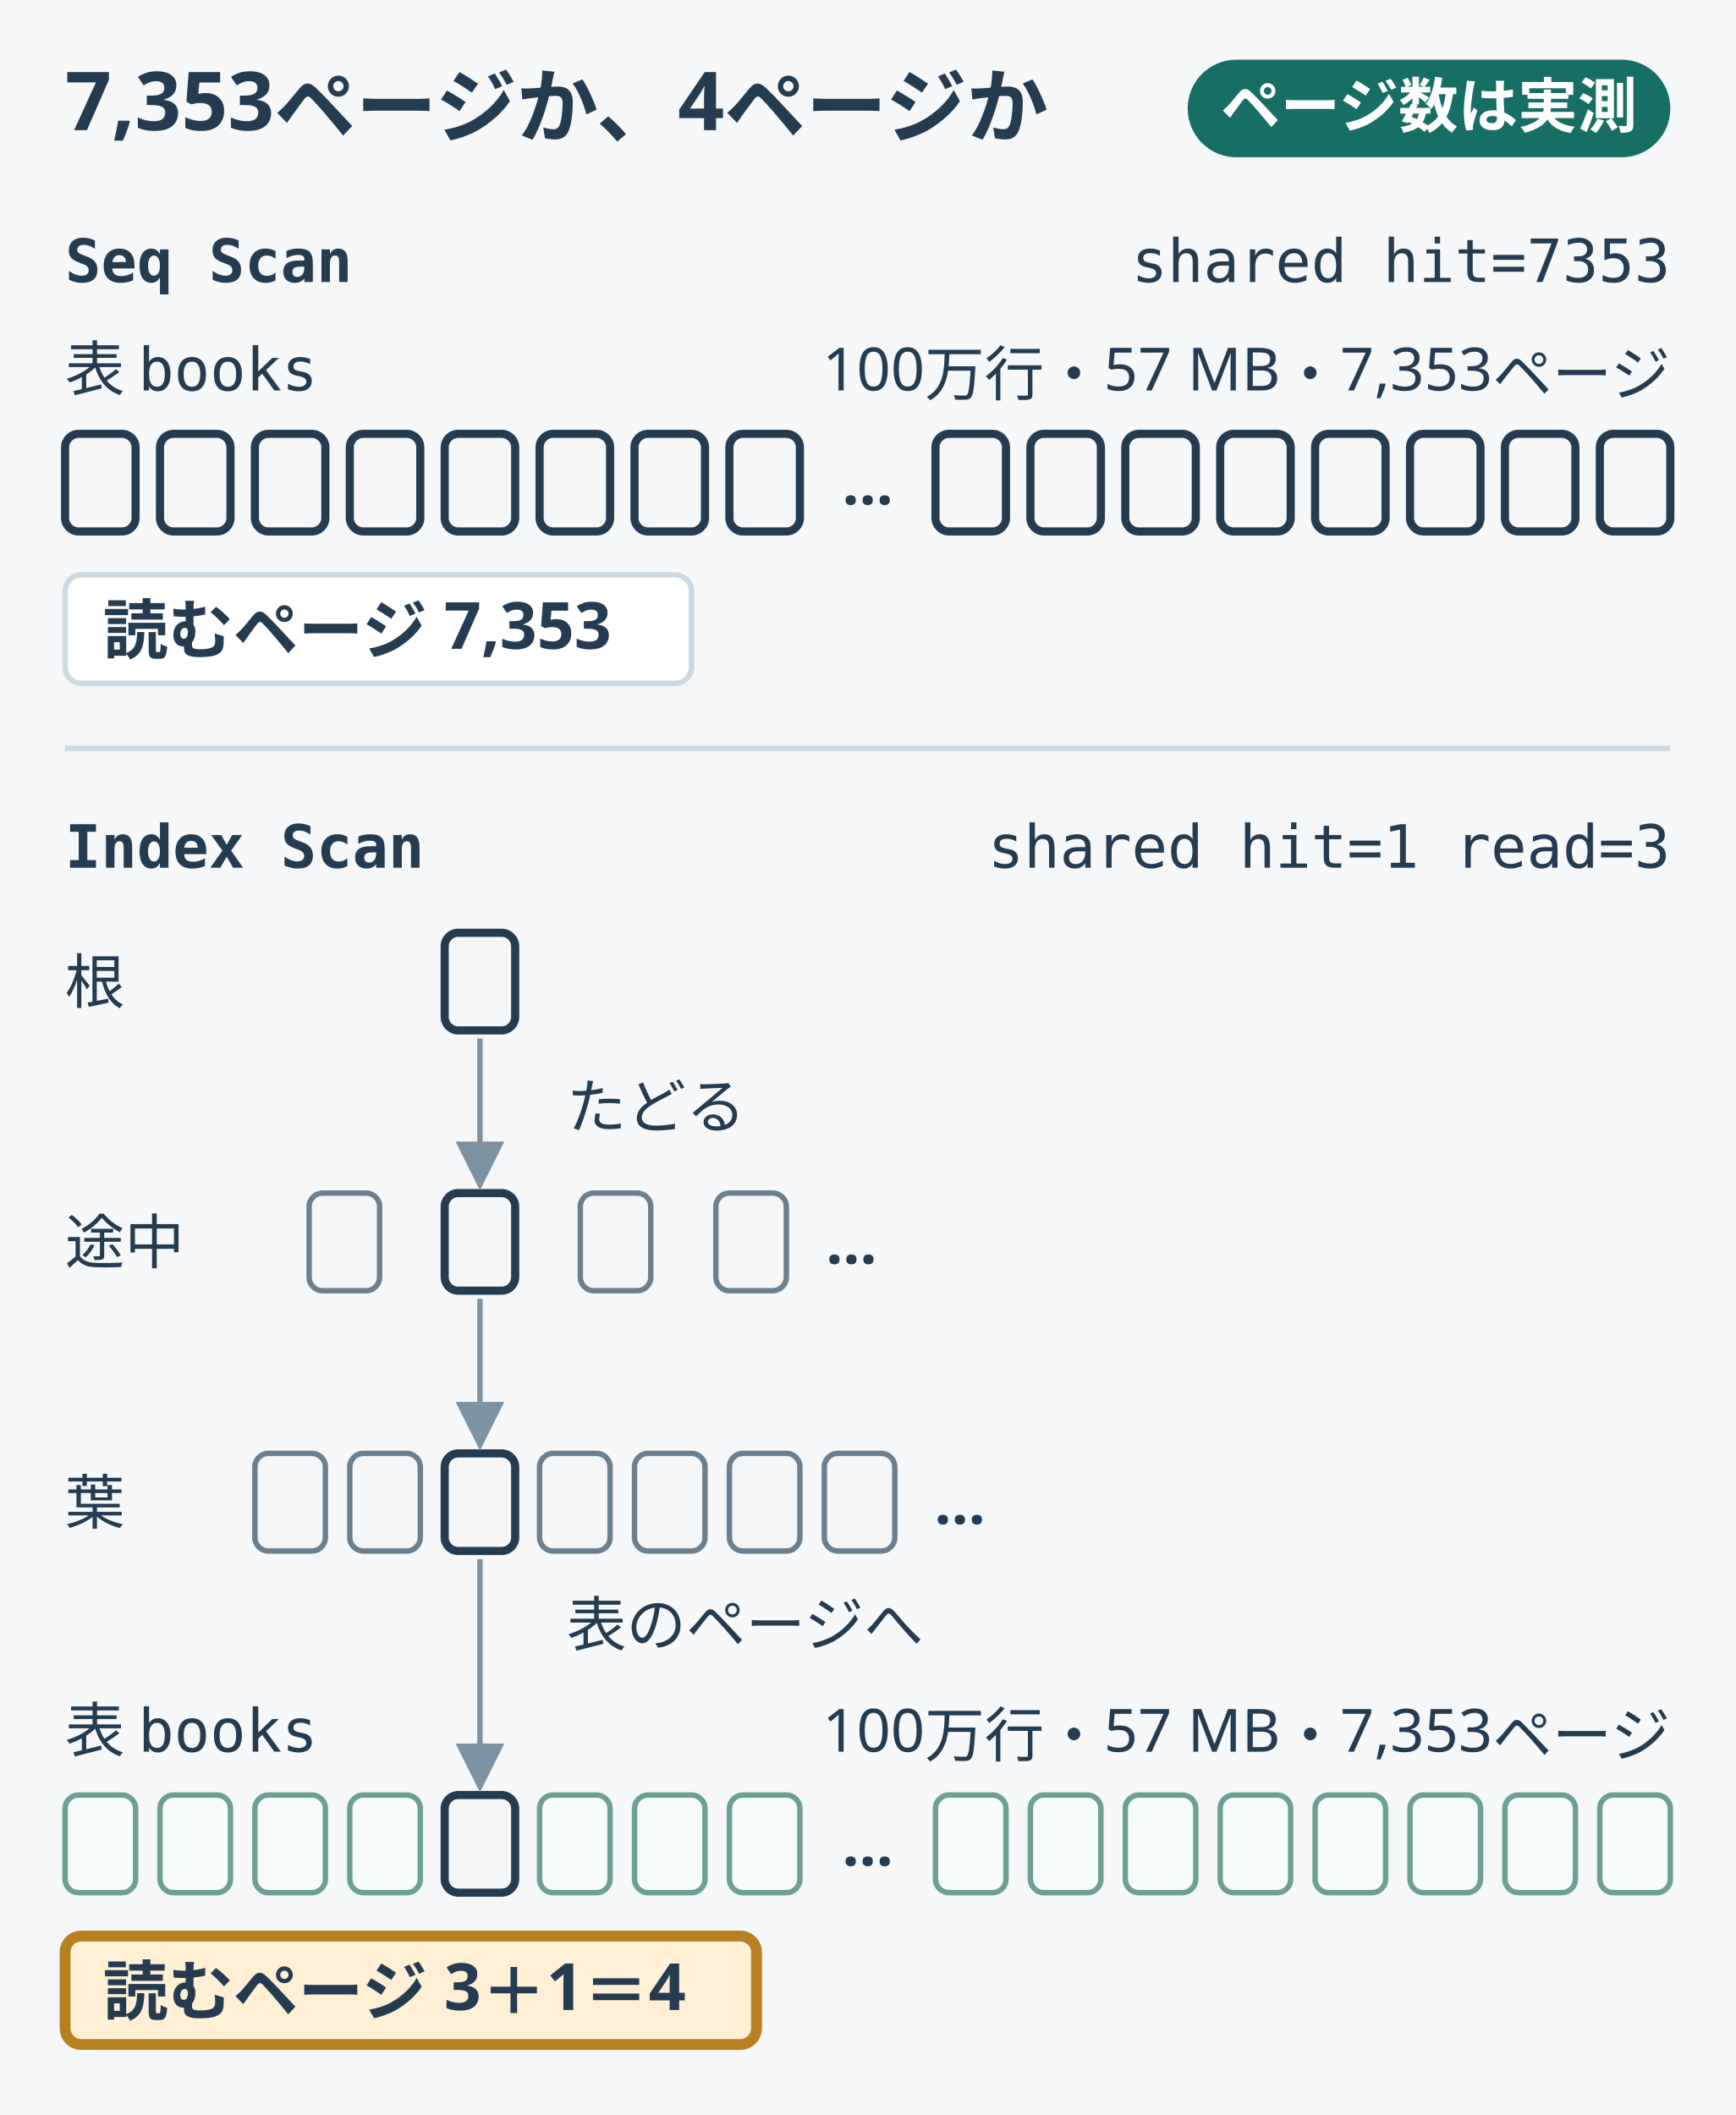
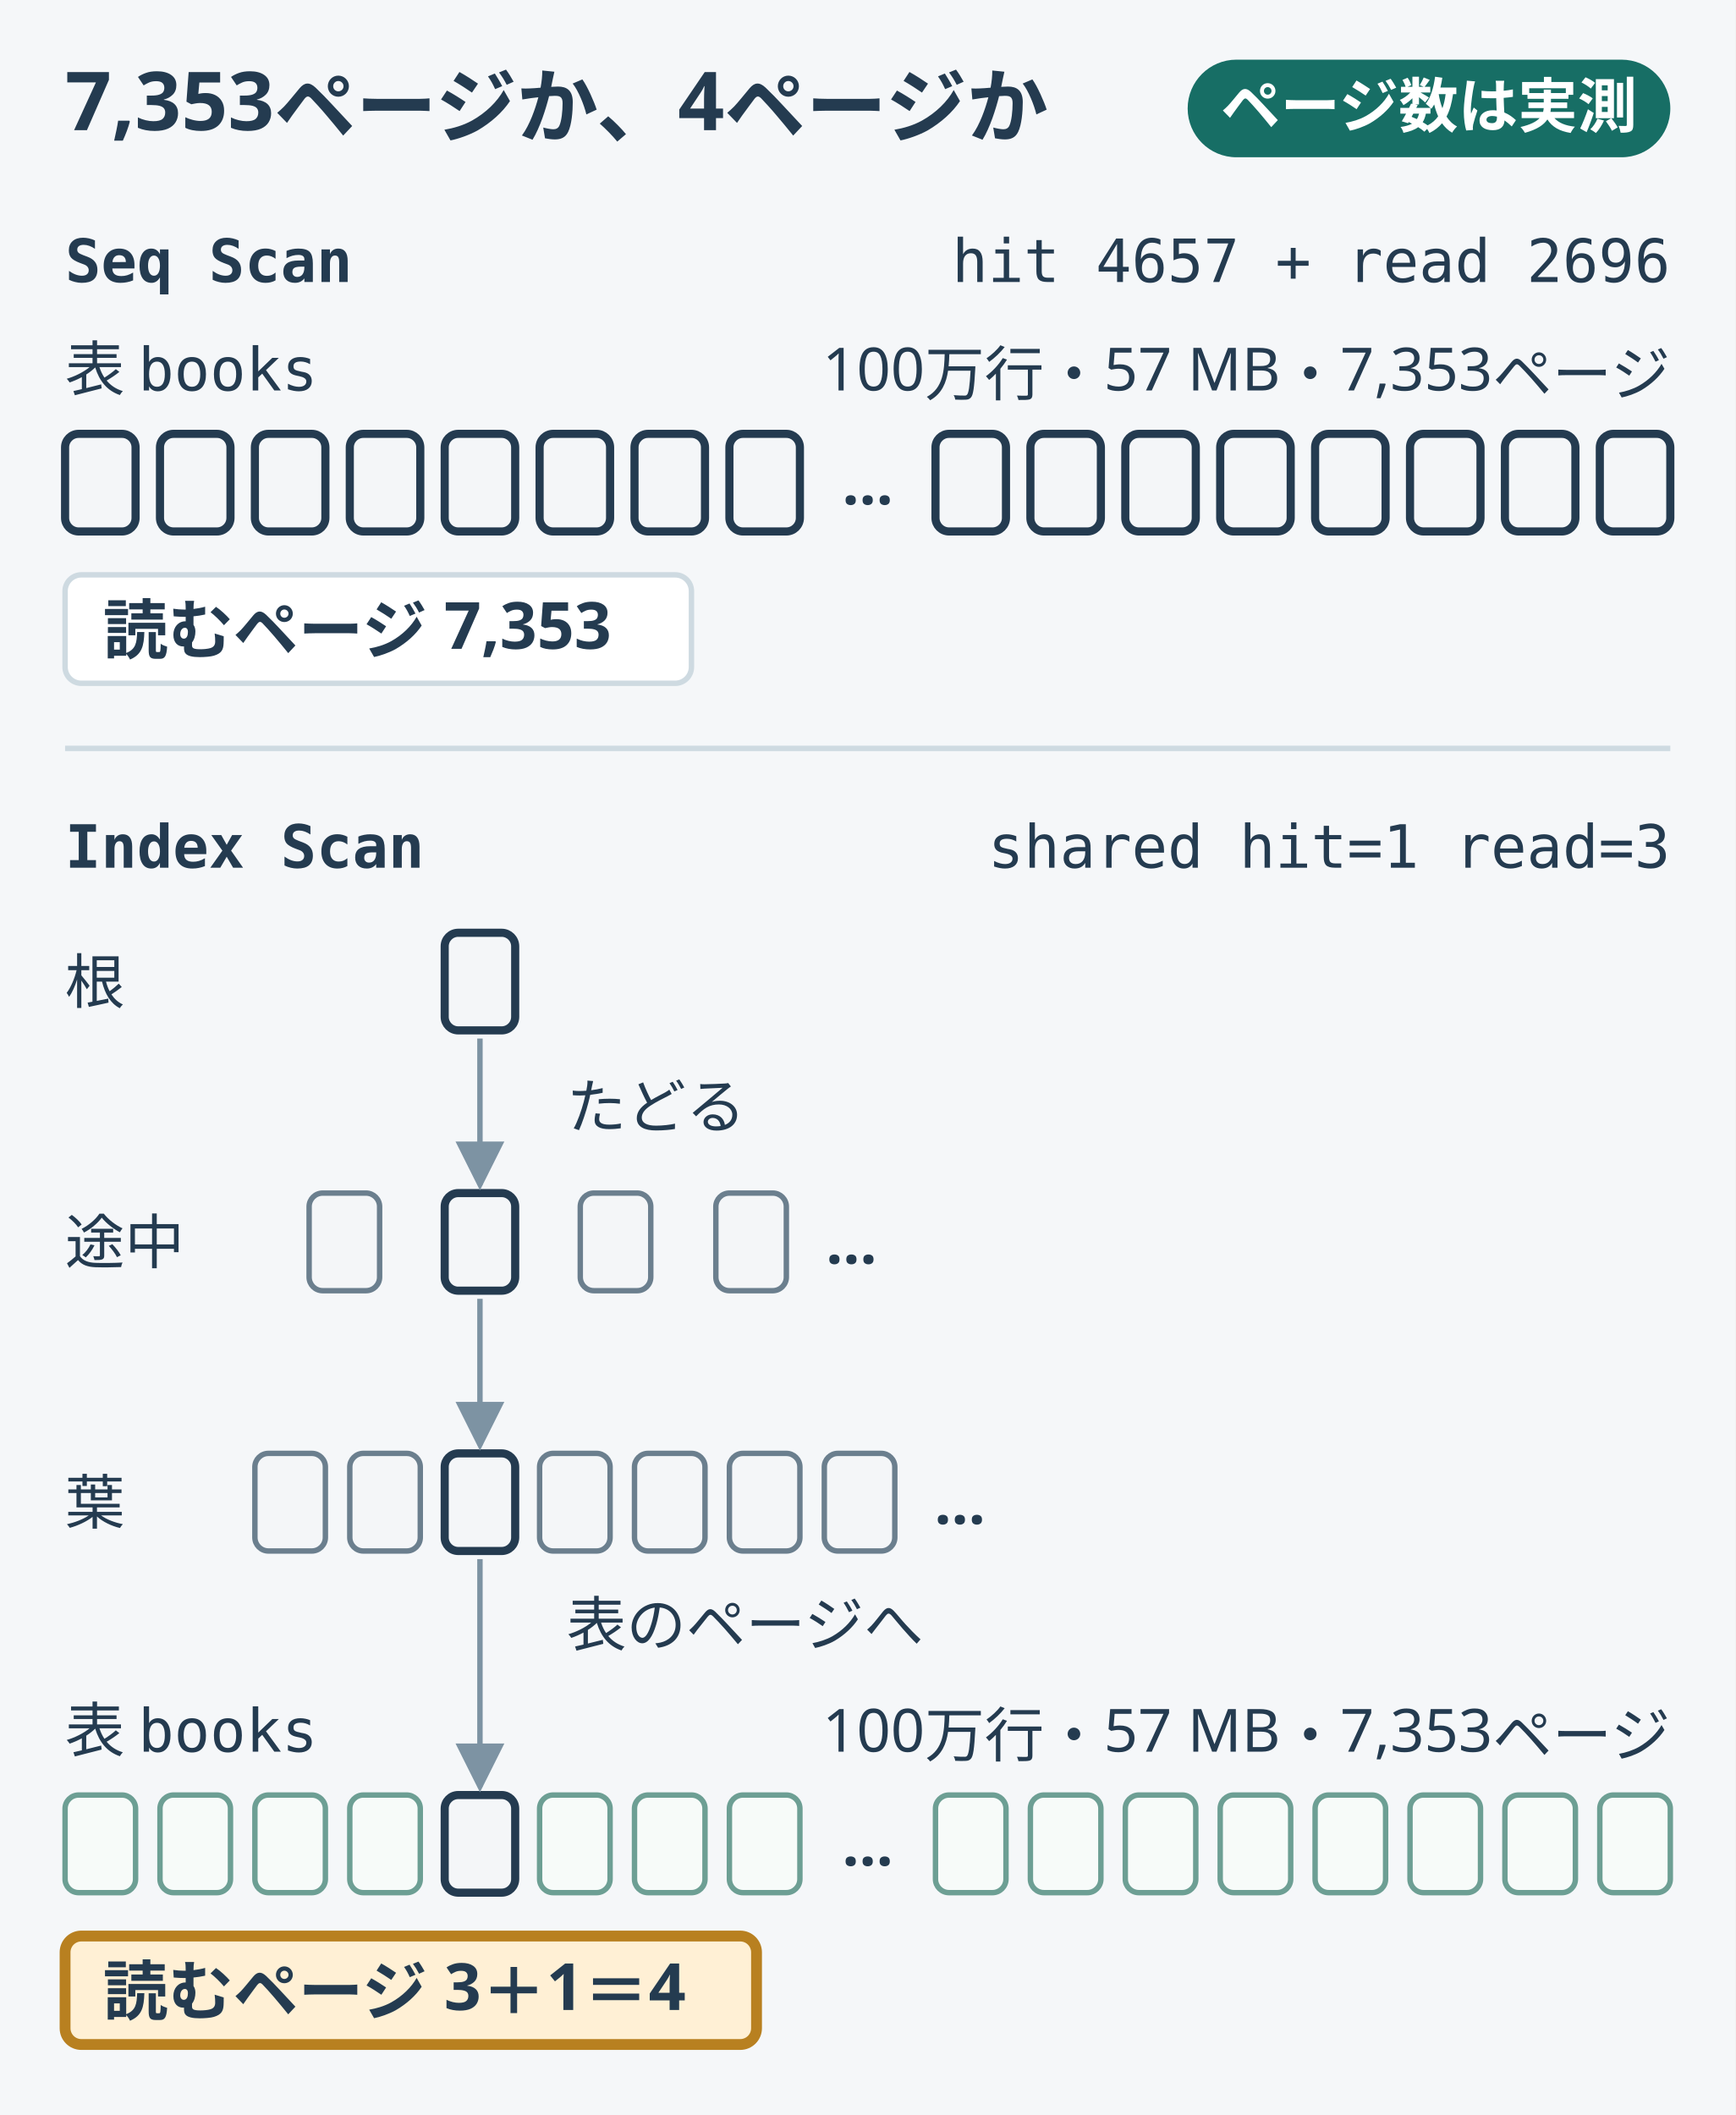
<svg xmlns="http://www.w3.org/2000/svg" width="640" height="780" viewBox="0 0 640 780" role="img" aria-labelledby="title">
  <defs>
    <marker id="flow" markerWidth="10" markerHeight="10" refX="9" refY="5" orient="auto">
      <path d="M0 0L10 5L0 10z" fill="#277b74" />
    </marker>
    <marker id="req" markerWidth="10" markerHeight="10" refX="9" refY="5" orient="auto">
      <path d="M0 0L10 5L0 10" fill="none" stroke="#945e11" stroke-width="2" />
    </marker>
    <marker id="ref" markerWidth="9" markerHeight="9" refX="8" refY="4.5" orient="auto">
      <path d="M0 0L9 4.5L0 9z" fill="#7d93a3" />
    </marker>
  </defs>
  <style>
text{font-family:"Hiragino Sans","Noto Sans JP",sans-serif;font-size:24px;fill:#243b50}
.h{font-size:30px;font-weight:700}.b{font-weight:700}.s{font-size:22px}.m{font-size:22px;fill:#566c7b}
.mono{font-family:ui-monospace,Menlo,monospace;font-size:22px}.tag{font-size:22px;font-weight:700;fill:#fff}
.teal{fill:#176e65}.brown{fill:#945e11}.real{fill:#176e65}
.panel{fill:#fff;stroke:#cedae1;stroke-width:2}.node{fill:#ecf2f8;stroke:#56738a;stroke-width:2}
.row{fill:#fff;stroke:#448b7c;stroke-width:2}.match{fill:#fff;stroke:#176e65;stroke-width:4}
.page{fill:#f7fbf9;stroke:#6d9f94;stroke-width:2}.ipage{fill:#f4f6f8;stroke:#6b7f8e;stroke-width:2}
.band{fill:#d5dde3;stroke:#92a7b5;stroke-width:2}.skip{fill:none;stroke:#b5c2cc;stroke-width:2;stroke-dasharray:6 5}
.hot{fill:#fff0d5;stroke:#b88020;stroke-width:4}.ghost{fill:#f5f7f9;stroke:#b5c2cc;stroke-width:2;stroke-dasharray:6 5}
.flow{fill:none;stroke:#277b74;stroke-width:3;marker-end:url(#flow)}.req{fill:none;stroke:#945e11;stroke-width:3;stroke-dasharray:8 6;marker-end:url(#req)}
.ref{fill:none;stroke:#7d93a3;stroke-width:2;marker-end:url(#ref)}.step{fill:#fff;stroke:#243b50;stroke-width:2.5}
.spine{fill:#e9f3f4;stroke:#243b50;stroke-width:1.5}
.work{fill:#fff;stroke:#56738a;stroke-width:2;stroke-dasharray:8 5}.val{fill:#dcefe8;stroke:#448b7c;stroke-width:2}.buffer{fill:#eaf6f1;stroke:#6d9f94;stroke-width:2}
.route{fill:#f4f6f8;stroke:#243b50;stroke-width:3}.leader{fill:none;stroke:#56738a;stroke-width:2}
  </style>
  <rect width="640" height="780" fill="#f5f7f9" />
  <text x="24" y="48" class="h">7,353ページか、4ページか</text>
  <rect x="438" y="22" width="178" height="36" rx="18" class="real" />
  <text x="527" y="47" text-anchor="middle" class="tag">ページ数は実測</text>
  <g id="seq-scan">
    <text x="24" y="104" class="mono b">Seq Scan</text>
-     <text x="616" y="104" text-anchor="end" class="mono">shared hit=7353</text>
+     <text x="616" y="104" text-anchor="end" class="mono">hit 4657 + read 2696</text>
  </g>
  <g id="seq-table">
    <text x="24" y="144" class="s">表 <tspan class="mono">books</tspan>
    </text>
    <text x="616" y="144" text-anchor="end" class="s">100万行・57 MB・7,353ページ</text>
    <rect x="24" y="160" width="26" height="36" rx="5" class="route" />
    <rect x="59" y="160" width="26" height="36" rx="5" class="route" />
    <rect x="94" y="160" width="26" height="36" rx="5" class="route" />
    <rect x="129" y="160" width="26" height="36" rx="5" class="route" />
    <rect x="164" y="160" width="26" height="36" rx="5" class="route" />
    <rect x="199" y="160" width="26" height="36" rx="5" class="route" />
    <rect x="234" y="160" width="26" height="36" rx="5" class="route" />
    <rect x="269" y="160" width="26" height="36" rx="5" class="route" />
    <rect x="345" y="160" width="26" height="36" rx="5" class="route" />
    <rect x="380" y="160" width="26" height="36" rx="5" class="route" />
    <rect x="415" y="160" width="26" height="36" rx="5" class="route" />
    <rect x="450" y="160" width="26" height="36" rx="5" class="route" />
    <rect x="485" y="160" width="26" height="36" rx="5" class="route" />
    <rect x="520" y="160" width="26" height="36" rx="5" class="route" />
    <rect x="555" y="160" width="26" height="36" rx="5" class="route" />
    <rect x="590" y="160" width="26" height="36" rx="5" class="route" />
    <text x="320" y="186" text-anchor="middle" class="s b">…</text>
  </g>
  <g id="seq-count">
    <rect x="24" y="212" width="231" height="40" rx="6" class="panel" />
    <text x="38" y="241" class="b">読むページ 7,353</text>
  </g>
  <path d="M24 276 H616" class="panel" />
  <g id="index-scan">
    <text x="24" y="320" class="mono b">Index Scan</text>
    <text x="616" y="320" text-anchor="end" class="mono">shared hit=1 read=3</text>
  </g>
  <g id="index-levels">
    <text x="24" y="370" class="s">根</text>
    <rect x="164" y="344" width="26" height="36" rx="5" class="route" />
    <text x="24" y="466" class="s">途中</text>
    <rect x="114" y="440" width="26" height="36" rx="5" class="ipage" />
    <rect x="164" y="440" width="26" height="36" rx="5" class="route" />
    <rect x="214" y="440" width="26" height="36" rx="5" class="ipage" />
    <rect x="264" y="440" width="26" height="36" rx="5" class="ipage" />
    <text x="314" y="466" text-anchor="middle" class="s b">…</text>
    <text x="24" y="562" class="s">葉</text>
    <rect x="94" y="536" width="26" height="36" rx="5" class="ipage" />
    <rect x="129" y="536" width="26" height="36" rx="5" class="ipage" />
    <rect x="164" y="536" width="26" height="36" rx="5" class="route" />
    <rect x="199" y="536" width="26" height="36" rx="5" class="ipage" />
    <rect x="234" y="536" width="26" height="36" rx="5" class="ipage" />
    <rect x="269" y="536" width="26" height="36" rx="5" class="ipage" />
    <rect x="304" y="536" width="26" height="36" rx="5" class="ipage" />
    <text x="354" y="562" text-anchor="middle" class="s b">…</text>
  </g>
  <g id="index-table">
    <text x="24" y="646" class="s">表 <tspan class="mono">books</tspan>
    </text>
    <text x="616" y="646" text-anchor="end" class="s">100万行・57 MB・7,353ページ</text>
    <rect x="24" y="662" width="26" height="36" rx="5" class="page" />
    <rect x="59" y="662" width="26" height="36" rx="5" class="page" />
    <rect x="94" y="662" width="26" height="36" rx="5" class="page" />
    <rect x="129" y="662" width="26" height="36" rx="5" class="page" />
    <rect x="164" y="662" width="26" height="36" rx="5" class="route" />
    <rect x="199" y="662" width="26" height="36" rx="5" class="page" />
    <rect x="234" y="662" width="26" height="36" rx="5" class="page" />
    <rect x="269" y="662" width="26" height="36" rx="5" class="page" />
    <rect x="345" y="662" width="26" height="36" rx="5" class="page" />
    <rect x="380" y="662" width="26" height="36" rx="5" class="page" />
    <rect x="415" y="662" width="26" height="36" rx="5" class="page" />
    <rect x="450" y="662" width="26" height="36" rx="5" class="page" />
    <rect x="485" y="662" width="26" height="36" rx="5" class="page" />
    <rect x="520" y="662" width="26" height="36" rx="5" class="page" />
    <rect x="555" y="662" width="26" height="36" rx="5" class="page" />
    <rect x="590" y="662" width="26" height="36" rx="5" class="page" />
    <text x="320" y="688" text-anchor="middle" class="s b">…</text>
  </g>
  <g id="route-arrows">
    <path d="M177 383 V437" class="ref" />
    <path d="M177 479 V533" class="ref" />
    <path d="M177 575 V659" class="ref" />
    <text x="209" y="416" class="s">たどる</text>
    <text x="209" y="607" class="s">表のページへ</text>
  </g>
  <g id="index-count">
    <rect x="24" y="714" width="255" height="40" rx="6" class="hot" />
    <text x="38" y="743" class="b">読むページ 3＋1＝4</text>
  </g>
</svg>
